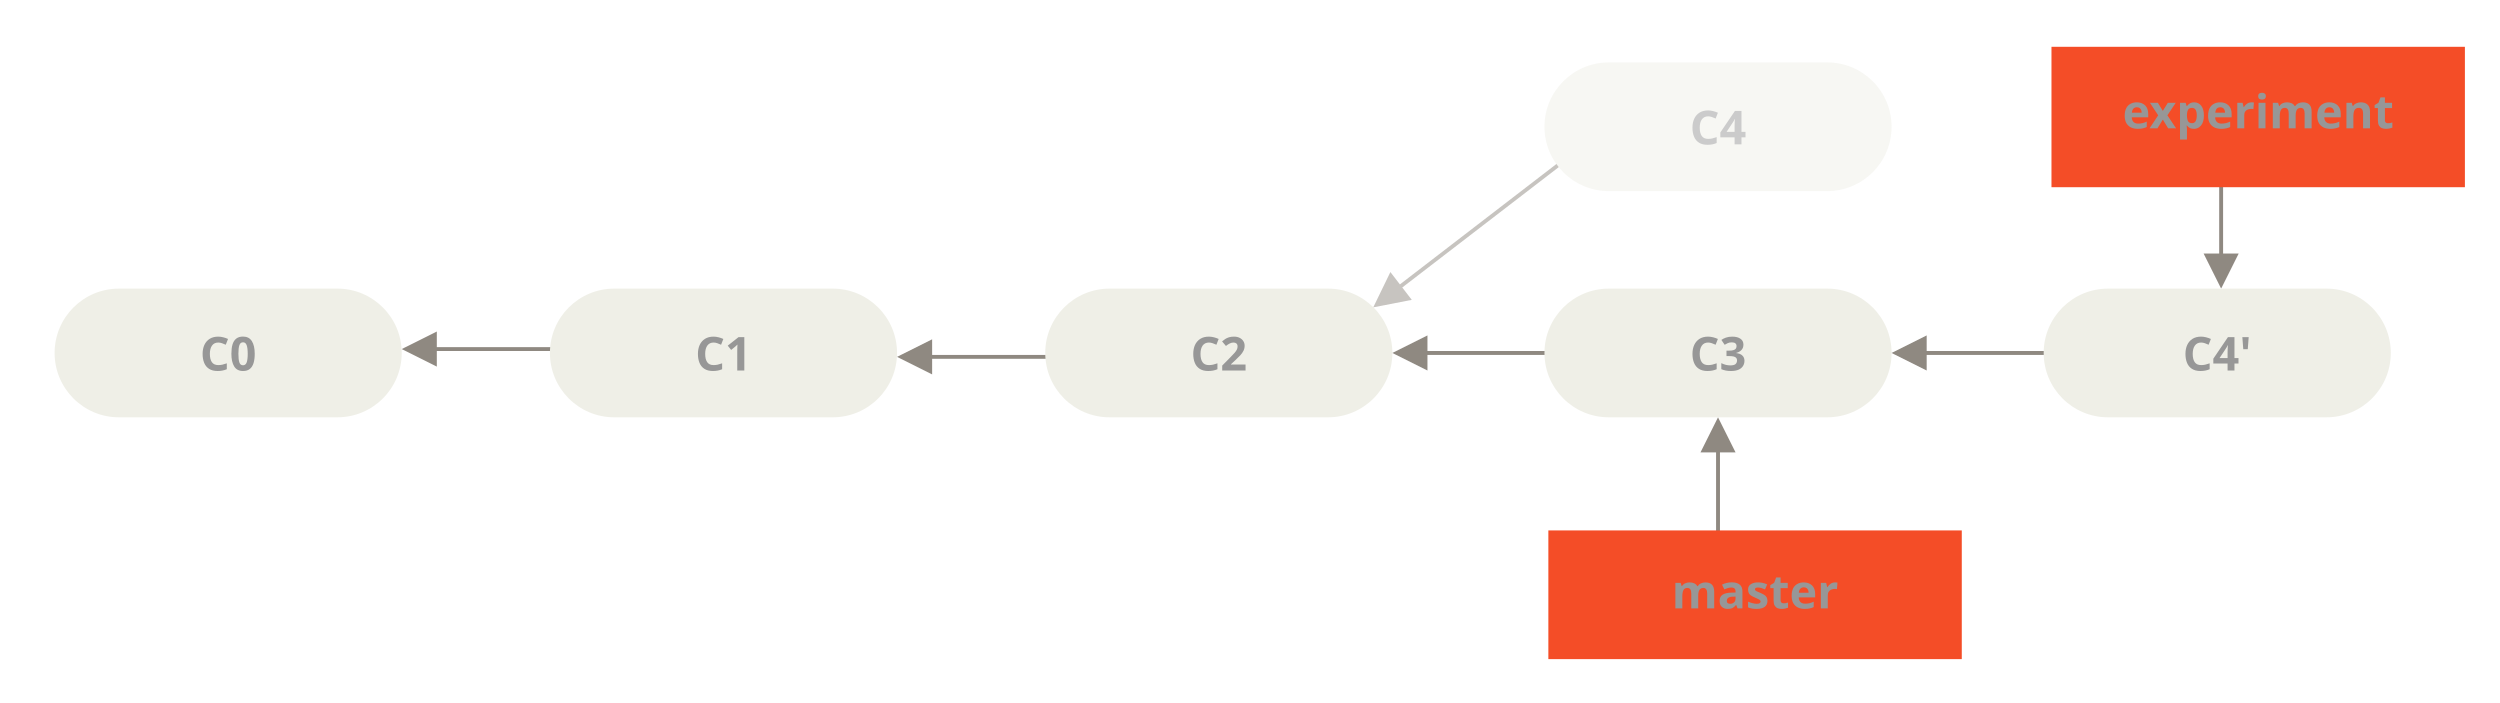
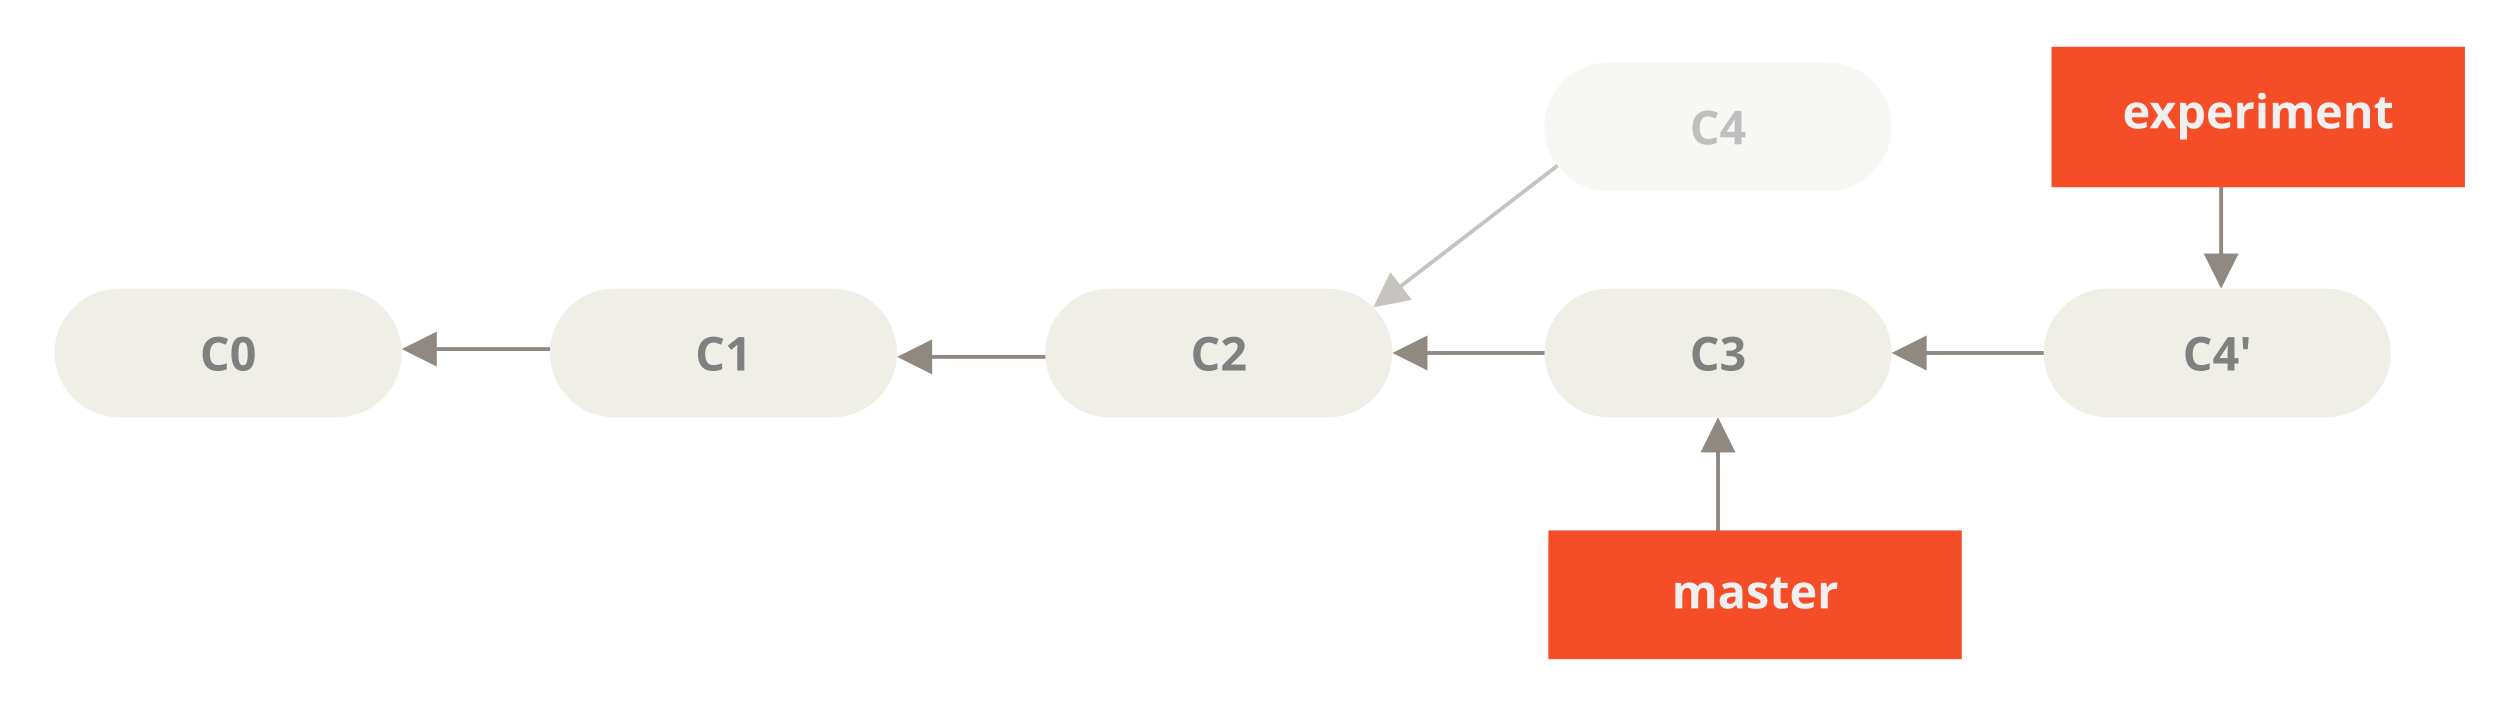
<svg xmlns="http://www.w3.org/2000/svg" width="641px" height="180px" viewBox="0 0 641 180" version="1.1">
  <g id="03---Rebase-3" stroke="none" stroke-width="1" fill="none" fill-rule="evenodd">
    <path id="Line" d="M112,89 L147,89 L147,90 L112,90 L112,94 L103,89.5 L112,85 L112,89 Z" fill="#8F8981" fill-rule="nonzero" />
    <path id="Line-2" d="M239,91 L274,91 L274,92 L239,92 L239,96 L230,91.5 L239,87 L239,91 Z" fill="#8F8981" fill-rule="nonzero" />
    <g id="brown" transform="translate(14, 74)">
      <rect id="Rectangle-1" fill="#EFEFE7" fill-rule="evenodd" x="0" y="0" width="89" height="33" rx="16.5" />
      <text stroke="none" font-family="Source Code Pro" font-size="12px" font-weight="900" fill="#979797" fill-opacity="1" text-anchor="middle" id="C6">
-         <tspan x="44.5" y="21">C0</tspan>
+         <tspan fill="#808080" x="44.5" y="21" fill-opacity="1">C0</tspan>
      </text>
    </g>
    <g id="brown" transform="translate(141, 74)">
      <rect id="Rectangle-1" fill="#EFEFE7" fill-rule="evenodd" x="0" y="0" width="89" height="33" rx="16.5" />
      <text stroke="none" font-family="Source Code Pro" font-size="12px" font-weight="900" fill="#979797" fill-opacity="1" text-anchor="middle" id="C6">
-         <tspan x="44.5" y="21">C1</tspan>
+         <tspan fill="#808080" x="44.5" y="21" fill-opacity="1">C1</tspan>
      </text>
    </g>
    <g id="brown" transform="translate(268, 74)">
      <rect id="Rectangle-1" fill="#EFEFE7" fill-rule="evenodd" x="0" y="0" width="89" height="33" rx="16.5" />
      <text stroke="none" font-family="Source Code Pro" font-size="12px" font-weight="900" fill="#979797" fill-opacity="1" text-anchor="middle" id="C6">
-         <tspan x="44.5" y="21">C2</tspan>
+         <tspan fill="#808080" x="44.5" y="21" fill-opacity="1">C2</tspan>
      </text>
    </g>
    <g id="Line-7-+-ref-3" transform="translate(526, 12)">
      <path id="Line-7" d="M43,53 L43,21 L44,21 L44,53 L48,53 L43.5,62 L39,53 L43,53 Z" fill="#8F8981" fill-rule="nonzero" />
      <g id="ref">
        <rect id="Rectangle-2" fill="#F44D27" fill-rule="evenodd" x="0" y="0" width="106" height="36" />
        <text stroke="none" font-family="Source Code Pro" font-size="12px" font-weight="900" fill="#979797" fill-opacity="1" text-anchor="middle" id="master">
-           <tspan x="53" y="20.909">experiment</tspan>
+           <tspan fill="#f0f0f0" x="53" y="20.909" fill-opacity="1">experiment</tspan>
        </text>
      </g>
    </g>
    <g id="Line-5-+-brown-5" opacity="0.5" transform="translate(352, 16)">
      <path id="Line-5" d="M6.932,56.921 L52.591,21.799 L53.201,22.591 L7.542,57.714 L9.981,60.884 L0.104,62.805 L4.494,53.751 L6.932,56.921 Z" fill="#8F8981" fill-rule="nonzero" />
      <g id="brown" transform="translate(44, 0)">
        <rect id="Rectangle-1" fill="#EFEFE7" fill-rule="evenodd" x="0" y="0" width="89" height="33" rx="16.5" />
        <text stroke="none" font-family="Source Code Pro" font-size="12px" font-weight="900" fill="#979797" fill-opacity="1" text-anchor="middle" id="C6">
-           <tspan x="44.5" y="21">C4</tspan>
+           <tspan fill="#808080" x="44.5" y="21" fill-opacity="1">C4</tspan>
        </text>
      </g>
    </g>
    <g id="Line-6-+-brown-4" transform="translate(357, 74)">
      <path id="Line-6" d="M9,16 L44,16 L44,17 L9,17 L9,21 L0,16.5 L9,12 L9,16 Z" fill="#8F8981" fill-rule="nonzero" />
      <g id="brown" transform="translate(39, 0)">
        <rect id="Rectangle-1" fill="#EFEFE7" fill-rule="evenodd" x="0" y="0" width="89" height="33" rx="16.5" />
        <text stroke="none" font-family="Source Code Pro" font-size="12px" font-weight="900" fill="#979797" fill-opacity="1" text-anchor="middle" id="C6">
-           <tspan x="44.5" y="21">C3</tspan>
+           <tspan fill="#808080" x="44.5" y="21" fill-opacity="1">C3</tspan>
        </text>
      </g>
    </g>
    <path id="Line-6" d="M494,90 L529,90 L529,91 L494,91 L494,95 L485,90.5 L494,86 L494,90 Z" fill="#8F8981" fill-rule="nonzero" />
    <g id="brown" transform="translate(524, 74)">
      <rect id="Rectangle-1" fill="#EFEFE7" fill-rule="evenodd" x="0" y="0" width="89" height="33" rx="16.5" />
      <text stroke="none" font-family="Source Code Pro" font-size="12px" font-weight="900" fill="#979797" fill-opacity="1" text-anchor="middle" id="C6">
-         <tspan x="44.5" y="21">C4'</tspan>
+         <tspan fill="#808080" x="44.5" y="21" fill-opacity="1">C4'</tspan>
      </text>
    </g>
    <g id="Line-4-+-ref-2" transform="translate(397, 107)">
      <path id="Line-4" d="M44,9 L44,44 L43,44 L43,9 L39,9 L43.5,0 L48,9 L44,9 Z" fill="#8F8981" fill-rule="nonzero" />
      <g id="ref" transform="translate(0, 29)">
        <rect id="Rectangle-2" fill="#F44D27" fill-rule="evenodd" x="0" y="0" width="106" height="33" />
        <text stroke="none" font-family="Source Code Pro" font-size="12px" font-weight="900" fill="#979797" fill-opacity="1" text-anchor="middle" id="master">
-           <tspan x="53" y="20">master</tspan>
+           <tspan fill="#f0f0f0" x="53" y="20" fill-opacity="1">master</tspan>
        </text>
      </g>
    </g>
  </g>
</svg>
